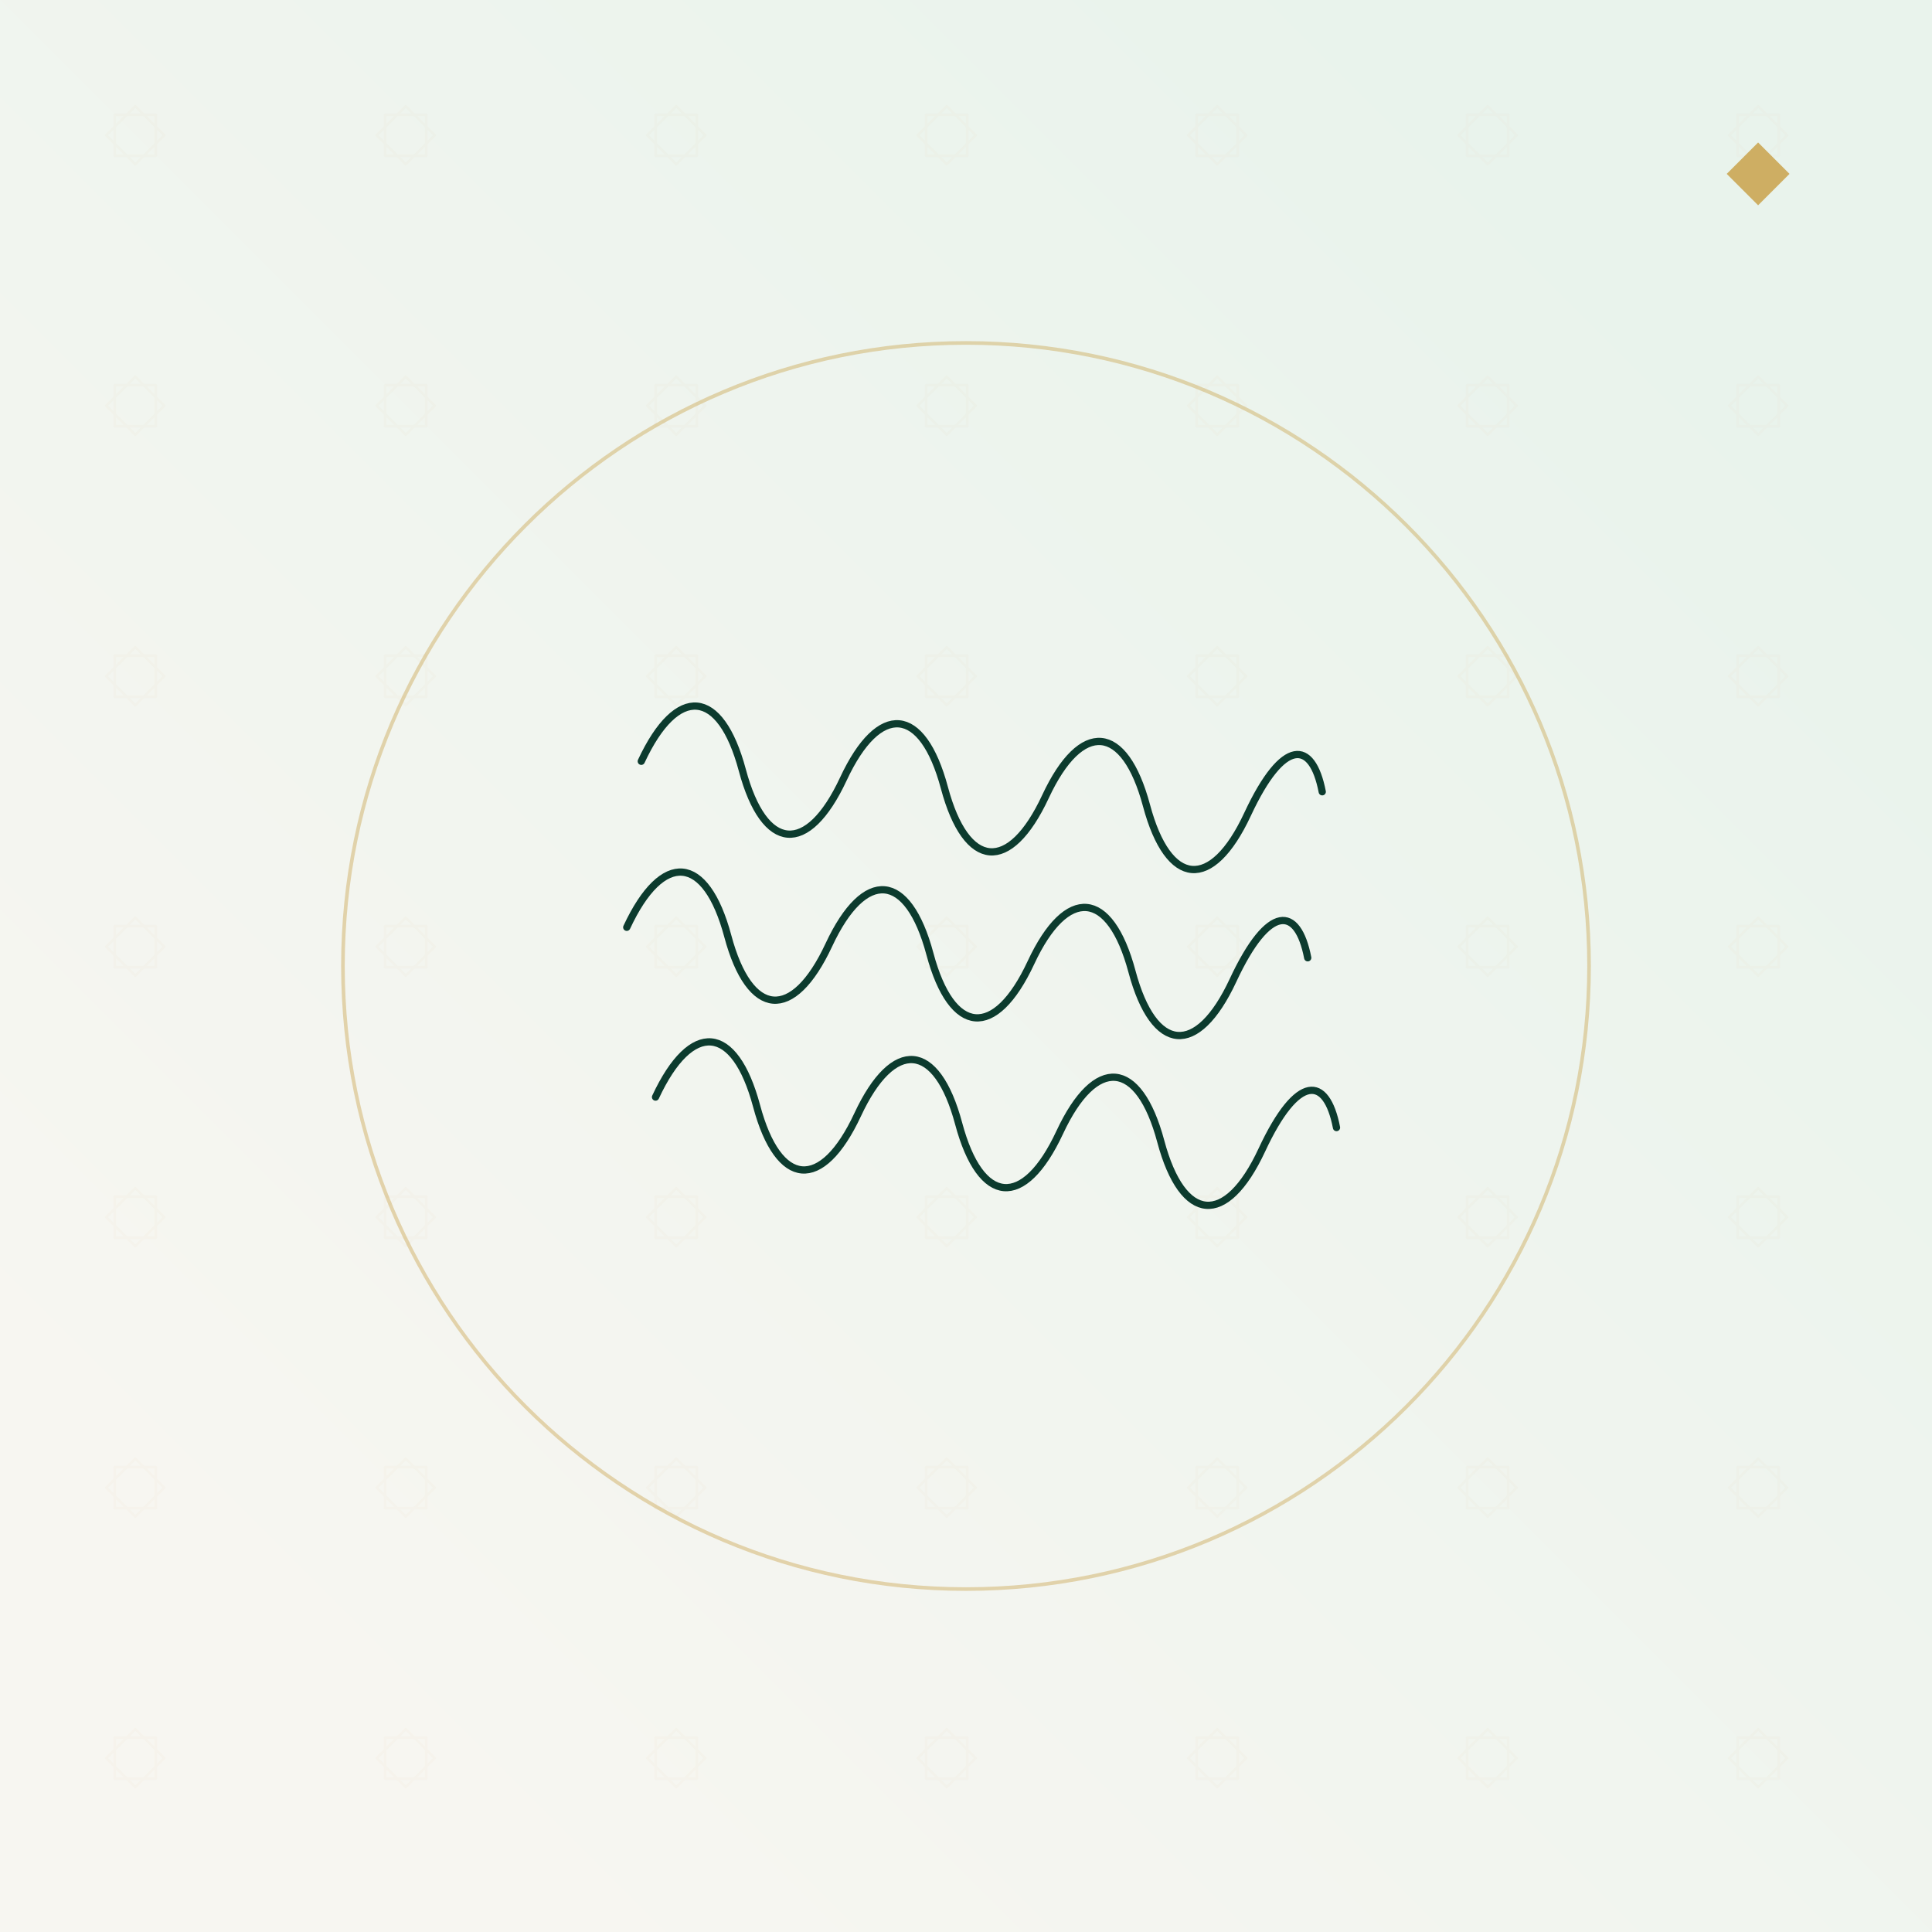
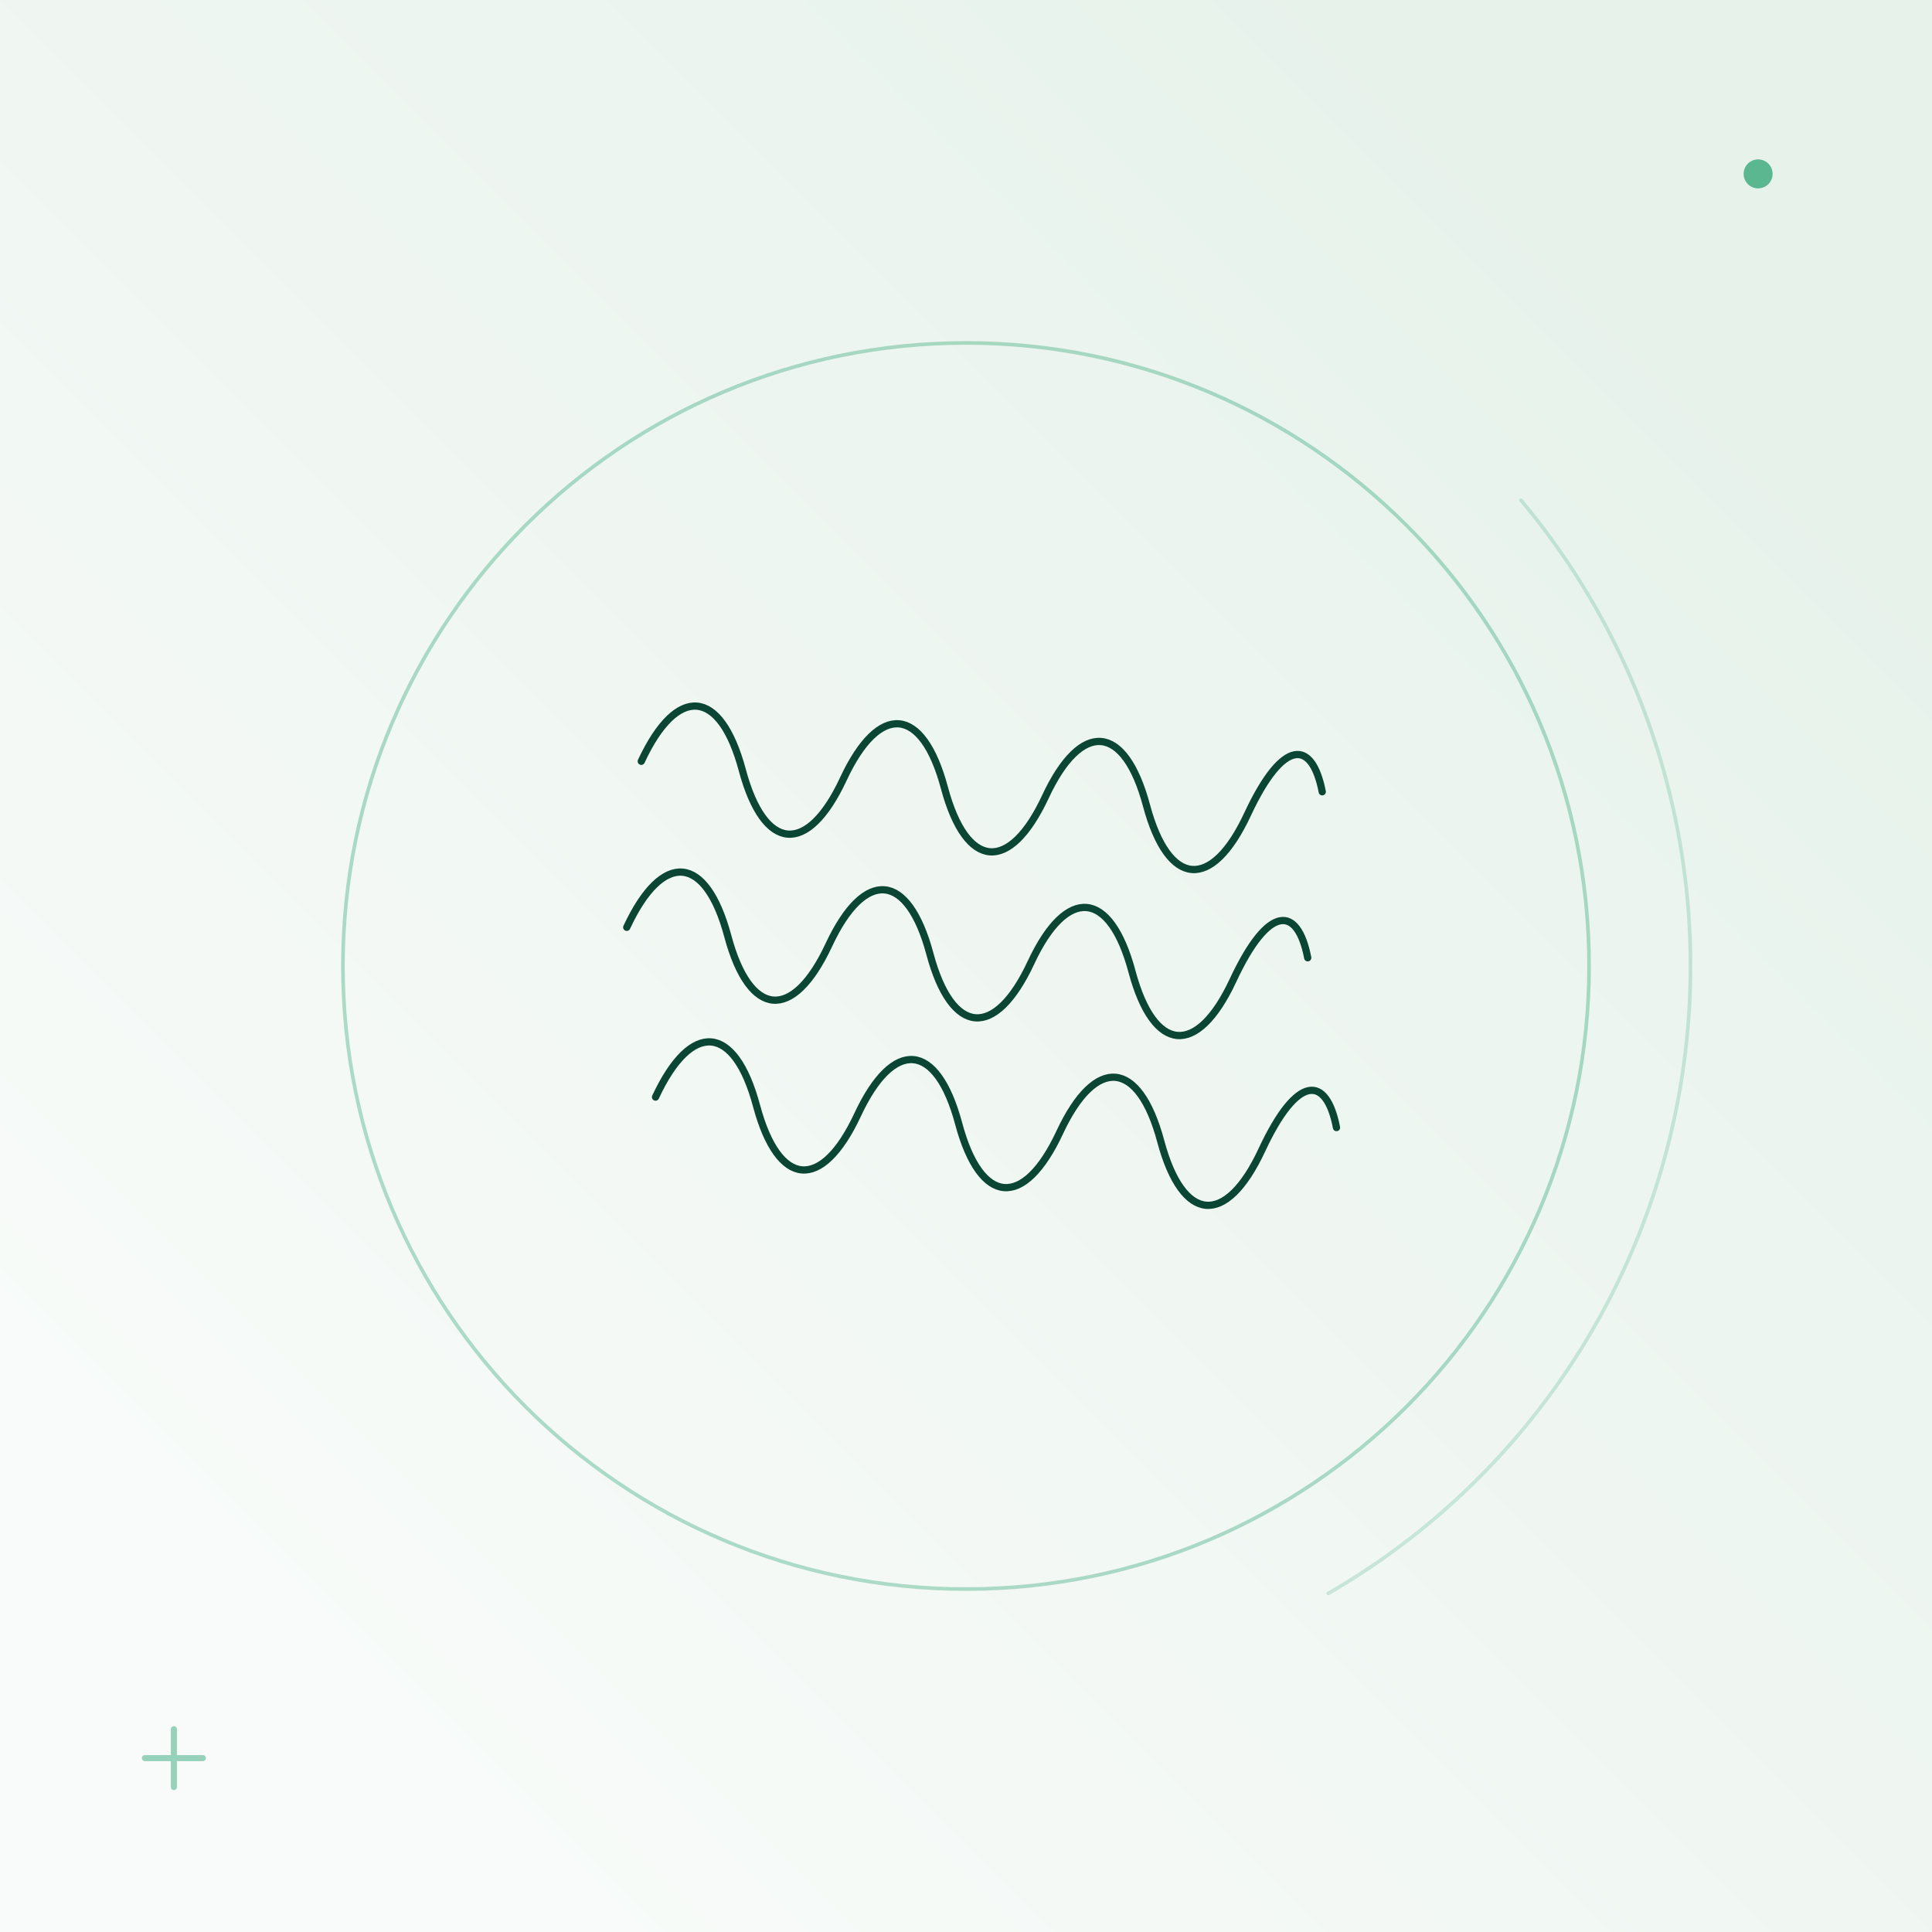
<svg xmlns="http://www.w3.org/2000/svg" width="800" height="800" viewBox="0 0 800 800" shape-rendering="geometricPrecision">
  <defs>
    <linearGradient id="bg" x1="0.15" y1="0.85" x2="0.85" y2="0.15">
-       <stop offset="0%" stop-color="#F7F6F1" />
-       <stop offset="100%" stop-color="#E9F3EC" />
+       <stop offset="0%" stop-color="#F8FBF9" />
+       <stop offset="100%" stop-color="#E7F2EB" />
    </linearGradient>
-     <pattern id="stars" width="112" height="112" patternUnits="userSpaceOnUse">
-       <g fill="none" stroke="#C9A24B" stroke-width="1.1" opacity="0.03" stroke-linejoin="round">
-         <rect x="47.5" y="47.5" width="17" height="17" />
-         <rect x="47.5" y="47.5" width="17" height="17" transform="rotate(45 56 56)" />
-       </g>
-     </pattern>
  </defs>
  <rect width="800" height="800" fill="url(#bg)" />
-   <rect width="800" height="800" fill="url(#stars)" />
-   <circle cx="400" cy="400" r="258" fill="none" stroke="#C9A24B" stroke-width="1.5" opacity="0.42" />
-   <g transform="translate(397 396) rotate(5) scale(1.5)" fill="none" stroke="#0C3B2E" stroke-width="2" stroke-linecap="round" stroke-linejoin="round" opacity="1">
+   <path d="M 629.81 207.16 A 300 300 0 0 1 550 659.81" fill="none" stroke="#1E9E6A" stroke-width="1.5" stroke-linecap="round" opacity="0.2" />
+   <circle cx="400" cy="400" r="258" fill="none" stroke="#1E9E6A" stroke-width="1.5" opacity="0.34" />
+   <g transform="translate(397 396) rotate(5) scale(1.5)" fill="none" stroke="#0B4634" stroke-width="2" stroke-linecap="round" stroke-linejoin="round" opacity="1">
    <path d="M -92 0 C -84 -22 -72 -22 -64 0 C -56 22 -44 22 -36 0 C -28 -22 -16 -22 -8 0 C 0 22 12 22 20 0 C 28 -22 40 -22 48 0 C 56 22 68 22 76 0 C 84 -22 92 -22 96 -8" transform="translate(0 -46)" />
    <path d="M -92 0 C -84 -22 -72 -22 -64 0 C -56 22 -44 22 -36 0 C -28 -22 -16 -22 -8 0 C 0 22 12 22 20 0 C 28 -22 40 -22 48 0 C 56 22 68 22 76 0 C 84 -22 92 -22 96 -8" />
    <path d="M -92 0 C -84 -22 -72 -22 -64 0 C -56 22 -44 22 -36 0 C -28 -22 -16 -22 -8 0 C 0 22 12 22 20 0 C 28 -22 40 -22 48 0 C 56 22 68 22 76 0 C 84 -22 92 -22 96 -8" transform="translate(12 46)" />
  </g>
-   <path d="M 728 59 L 741 72 L 728 85 L 715 72 Z" fill="#C9A24B" opacity="0.85" />
+   <circle cx="728" cy="72" r="6" fill="#1E9E6A" opacity="0.7" />
+   <path d="M 60 728 H 84 M 72 716 V 740" stroke="#1E9E6A" stroke-width="2.5" stroke-linecap="round" opacity="0.45" />
</svg>
